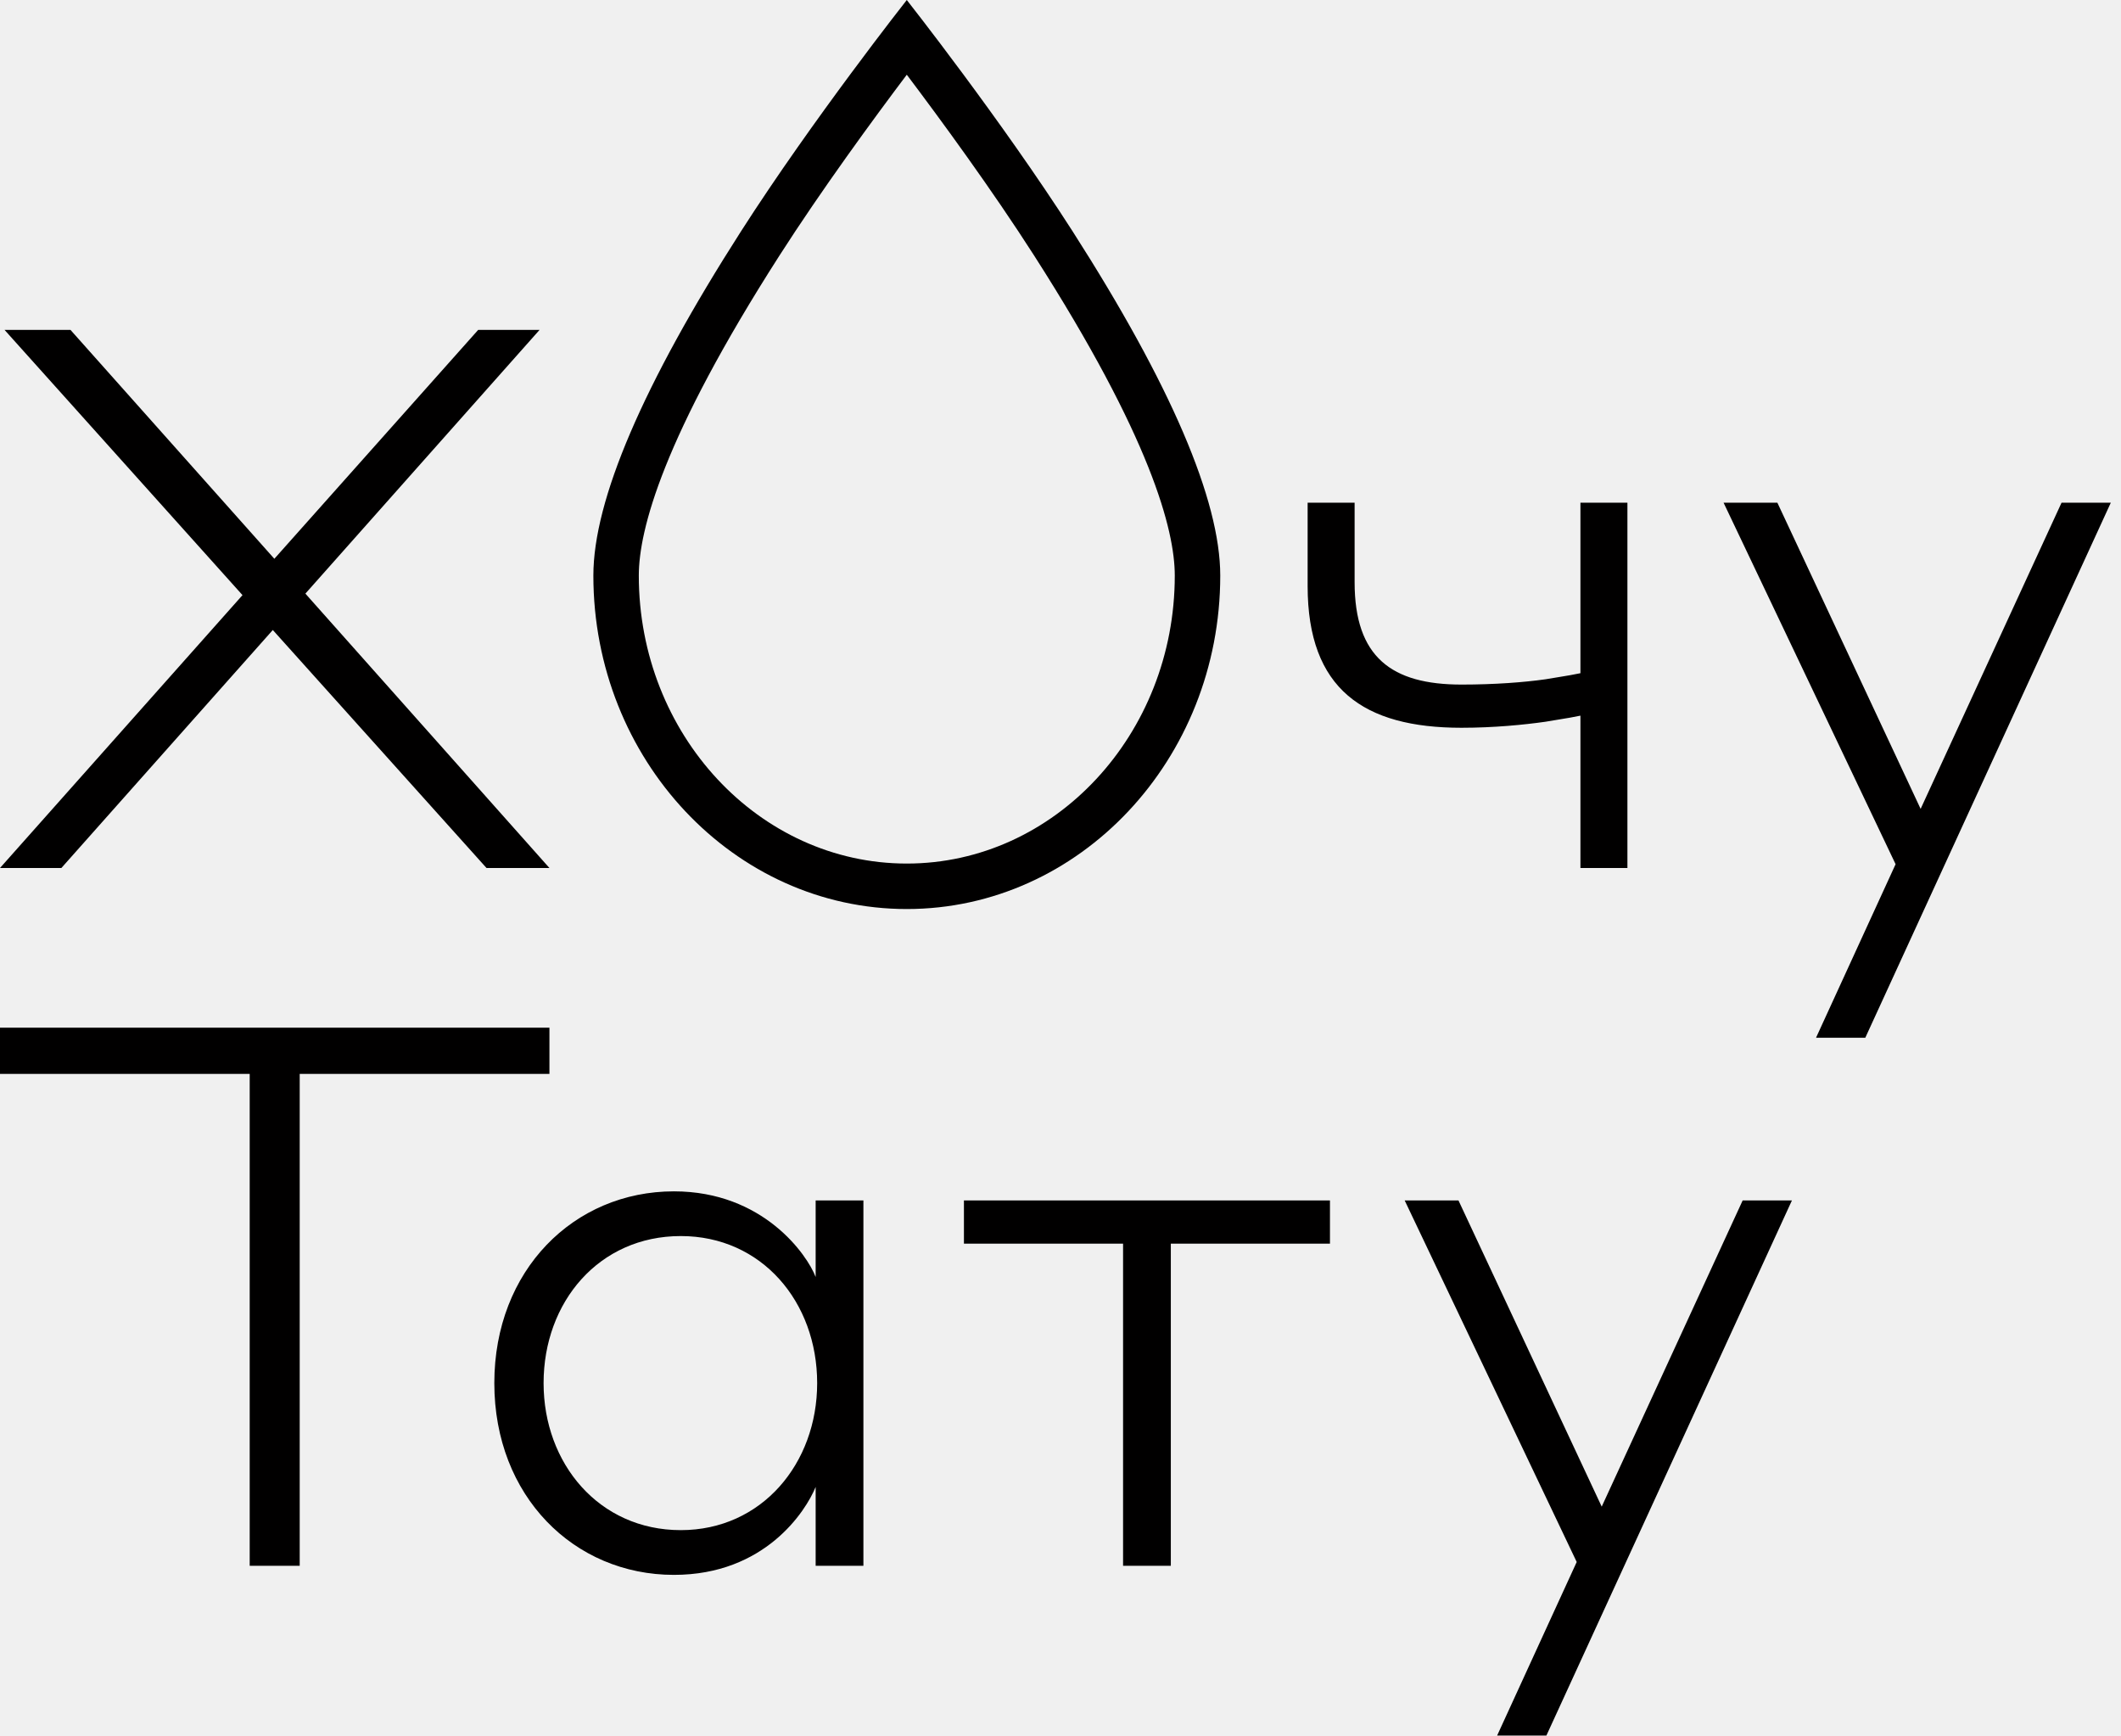
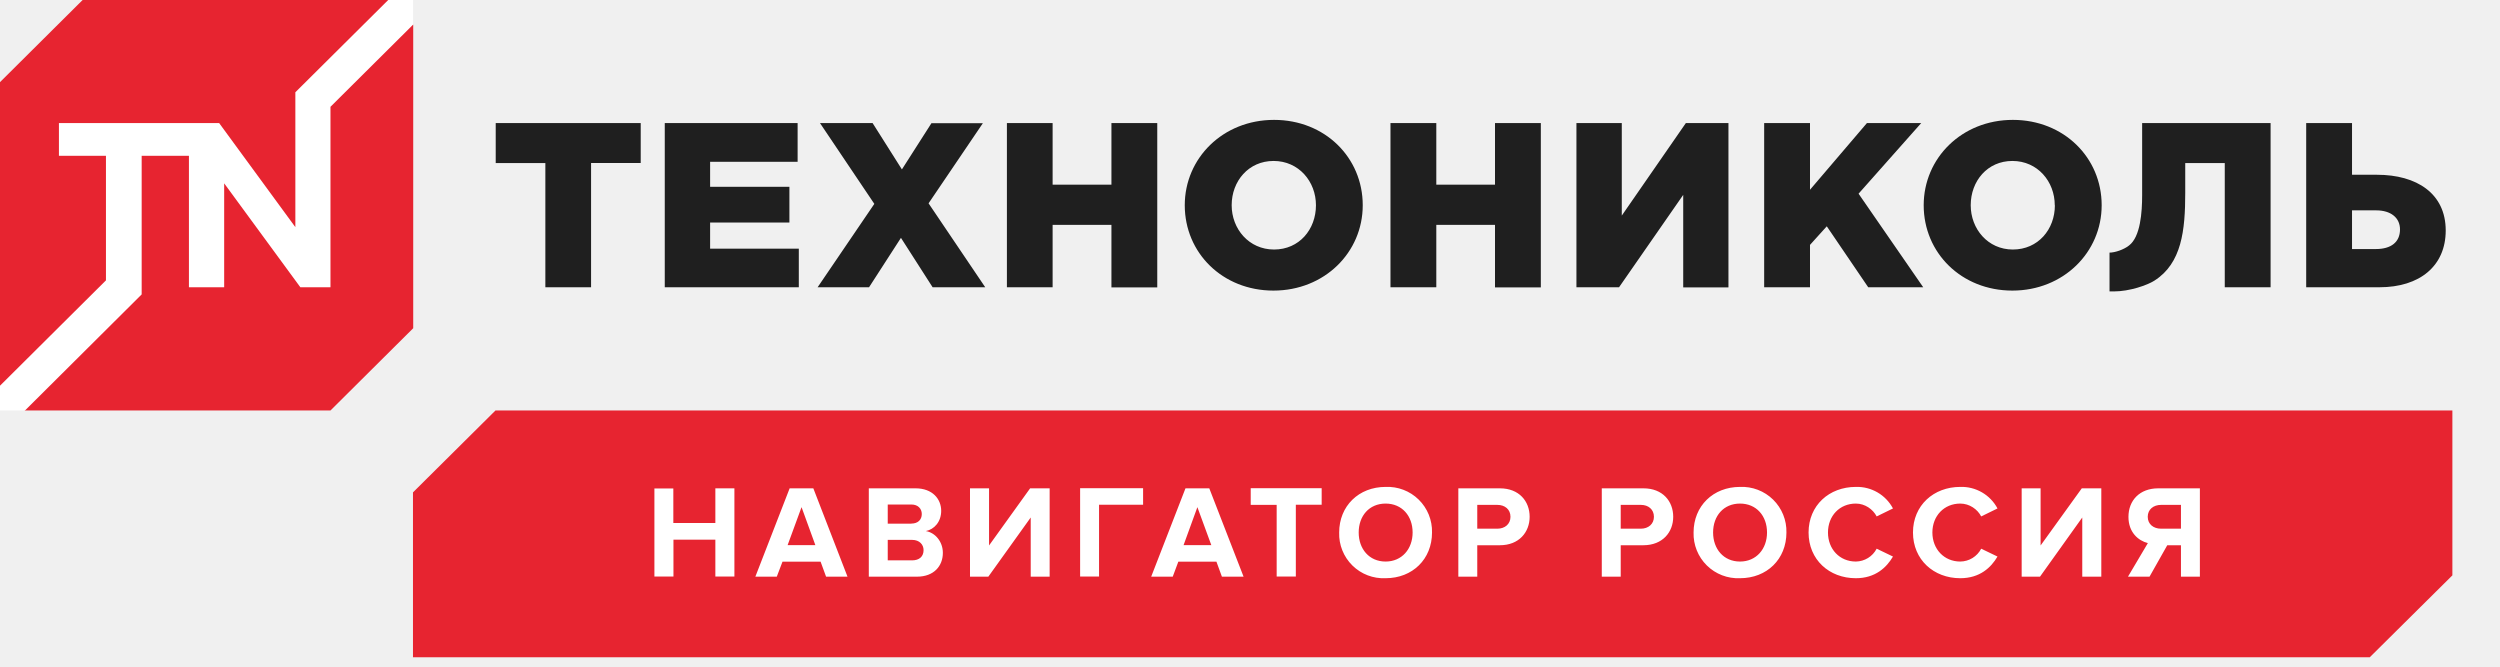
- <svg xmlns="http://www.w3.org/2000/svg" width="66" height="54" viewBox="0 0 66 54" fill="none">
-   <path fill-rule="evenodd" clip-rule="evenodd" d="M23.057 7.199C25.284 3.721 28.217 0 28.217 0C28.217 0 31.15 3.721 33.378 7.199C36.426 11.958 37.971 15.561 37.971 17.909C37.971 23.63 33.596 28.284 28.217 28.284C22.839 28.284 18.464 23.63 18.464 17.909C18.464 15.561 20.009 11.958 23.057 7.199ZM32.186 7.962C30.861 5.892 29.263 3.712 28.217 2.325C27.172 3.712 25.574 5.892 24.248 7.962C20.637 13.601 19.878 16.484 19.878 17.909C19.878 22.85 23.619 26.869 28.217 26.869C32.815 26.869 36.556 22.85 36.556 17.909C36.556 16.484 35.798 13.601 32.186 7.962ZM1.91 27.007L8.489 19.602L15.139 27.007H17.097L9.503 18.47L16.79 10.264H14.88L8.537 17.386L2.193 10.264H0.141L7.546 18.517L0 27.007H1.91ZM48.52 22.385C48.753 22.347 48.971 22.312 49.179 22.267V27.007H50.641V15.641H49.179V20.946C48.97 20.991 48.751 21.027 48.517 21.065L48.517 21.065L48.516 21.065C48.381 21.087 48.241 21.109 48.094 21.135C47.434 21.229 46.515 21.3 45.477 21.3C43.307 21.3 42.152 20.451 42.152 18.116V15.641H40.69V18.235C40.69 21.441 42.435 22.644 45.477 22.644C46.491 22.644 47.434 22.55 48.094 22.456C48.242 22.43 48.383 22.407 48.52 22.385ZM58.043 32.289H56.51L58.986 26.889L53.633 15.641H55.307L59.765 25.168L64.15 15.641H65.683L58.043 32.289ZM17.097 31.975H0V33.413H7.77V48.718H9.326V33.413H17.097V31.975ZM25.381 46.265C25.074 47.02 23.801 49.001 20.971 49.001C17.858 49.001 15.382 46.548 15.382 43.035C15.382 39.521 17.858 37.068 20.971 37.068C23.754 37.068 25.122 39.049 25.381 39.733V37.351H26.867V48.718H25.381V46.265ZM21.184 38.459C18.637 38.459 16.915 40.511 16.915 43.035C16.915 45.534 18.637 47.609 21.184 47.609C23.706 47.609 25.428 45.534 25.428 43.035C25.428 40.511 23.706 38.459 21.184 38.459ZM29.995 38.696H34.947V48.718H36.433V38.696H41.385V37.351H29.995V38.696ZM48.12 54H46.587L49.063 48.6L43.71 37.351H45.384L49.841 46.878L54.227 37.351H55.76L48.12 54Z" fill="#010000" />
+ <svg xmlns="http://www.w3.org/2000/svg" fill="none" viewBox="0 0 210 56">
+   <defs />
+   <path fill="#E72430" d="M41.62 34.48l-6.93 6.88v13.85h164.37l6.94-6.88V34.48H41.62z" />
+   <path fill="#1F1F1F" d="M45.8 13.7h-4.16v-3.36h12.18v3.35h-4.17v10.44h-3.84V13.7zM55.84 10.34H67v3.25h-7.35v2.1h6.66v3h-6.66v2.2h7.45v3.24H55.84V10.34zM73.44 17.12l-4.56-6.78h4.42l2.46 3.89 2.48-3.88h4.32L78 17.08l4.76 7.05h-4.42l-2.66-4.15L73 24.13h-4.32l4.76-7zM84.58 10.34h3.84v5.17h4.94v-5.17h3.85v13.8h-3.85v-5.25h-4.94v5.24h-3.84V10.34zM110.54 17.24c0-1.99-1.44-3.72-3.56-3.72-2.1 0-3.52 1.69-3.52 3.72 0 1.99 1.45 3.72 3.56 3.72 2.12 0 3.52-1.69 3.52-3.72zm-11.02 0c0-3.96 3.21-7.17 7.5-7.17 4.28 0 7.45 3.17 7.45 7.17 0 3.96-3.21 7.17-7.5 7.17-4.28 0-7.45-3.17-7.45-7.17zM116.8 10.34h3.85v5.17h4.93v-5.17h3.85v13.8h-3.85v-5.25h-4.93v5.24h-3.85V10.34zM132.43 10.34h3.8v7.77l5.38-7.77h3.58v13.8h-3.8v-7.77L136 24.13h-3.58V10.34zM148.19 10.34h3.85v5.6l4.78-5.6h4.56l-5.26 5.93 5.43 7.86h-4.62l-3.48-5.12-1.41 1.56v3.56h-3.85V10.34zM172.6 17.24c0-1.99-1.44-3.72-3.56-3.72-2.1 0-3.5 1.69-3.5 3.72 0 1.99 1.44 3.72 3.54 3.72 2.12 0 3.53-1.69 3.53-3.72zm-11.01 0c0-3.96 3.2-7.17 7.49-7.17 4.28 0 7.46 3.17 7.46 7.17 0 3.96-3.22 7.17-7.5 7.17-4.28 0-7.45-3.17-7.45-7.17zM199.57 20.92c1.27 0 2.03-.57 2.03-1.65 0-.97-.76-1.6-2-1.6h-2.03v3.25h2zm-5.85-10.58h3.85v4.34h2.1c3.33 0 5.77 1.57 5.77 4.68 0 2.98-2.18 4.77-5.57 4.77h-6.15V10.35z" />
+   <path fill="#E72430" d="M34.7 27.58l-6.94 6.9H2.1L0 32.4V6.9L6.94 0h25.67l2.1 2.08v25.5z" />
+   <path fill="#fff" d="M32.61 0l-7.8 7.75v11.33l-6.4-8.74H4.95v2.75H8.9v10.46L0 32.4v2.08h2.1l9.8-9.75V13.09h3.97v11.04h2.96V15.4l6.4 8.73h2.53V8.97l6.94-6.9V0h-2.09z" />
+   <path fill="#1F1F1F" d="M179.94 10.34v6.05c0 1.43-.14 3.5-1.1 4.23-.44.35-1.18.6-1.64.6v3.26h.36c1.33 0 2.82-.53 3.4-.9 2.31-1.46 2.6-4.24 2.6-7.38v-2.5h3.32v10.43h3.85V10.34h-10.79z" />
+   <path fill="#fff" d="M61.69 48.44v-7.42h-1.6v2.91h-3.53v-2.9h-1.59v7.4h1.6v-3.1h3.52v3.1h1.6zm9.5 0l-2.87-7.42h-1.99l-2.88 7.42h1.8l.48-1.26h3.2l.46 1.26h1.8zm-2.7-2.65h-2.33l1.17-3.19 1.16 3.19zm8.54 2.65c1.42 0 2.17-.9 2.17-2 0-.94-.64-1.7-1.43-1.83.7-.14 1.29-.77 1.29-1.7 0-.99-.73-1.89-2.15-1.89h-3.93v7.42h4.05zm-.47-4.45h-1.99v-1.61h2c.53 0 .86.34.86.8 0 .48-.33.8-.87.8zm.06 3.08h-2.05v-1.72h2.05c.62 0 .96.4.96.86 0 .54-.36.86-.96.86zm6.4 1.37l3.56-4.97v4.97h1.59v-7.42h-1.64l-3.45 4.8v-4.8h-1.6v7.42h1.54zm9.3 0V42.4h3.7v-1.39h-5.29v7.42h1.6zm12.14 0l-2.88-7.42h-2l-2.88 7.42h1.81l.47-1.26h3.2l.46 1.26h1.81zm-2.71-2.65h-2.33l1.16-3.19 1.17 3.19zm7.1 2.65V42.4h2.17v-1.39h-5.96v1.4h2.18v6.02h1.6zm7.54.13c2.26 0 3.9-1.6 3.9-3.84a3.74 3.74 0 00-3.9-3.83c-2.25 0-3.9 1.6-3.9 3.83a3.73 3.73 0 003.9 3.84zm0-1.4c-1.38 0-2.26-1.06-2.26-2.44 0-1.39.88-2.43 2.26-2.43s2.27 1.04 2.27 2.43c0 1.38-.9 2.44-2.27 2.44zm7.7 1.27V45.8h1.9c1.61 0 2.5-1.1 2.5-2.39 0-1.3-.88-2.39-2.5-2.39h-3.49v7.42h1.59zm1.69-4.03h-1.69v-2h1.69c.63 0 1.1.38 1.1 1 0 .61-.47 1-1.1 1zm10.36 4.03V45.8h1.9c1.62 0 2.51-1.1 2.51-2.39 0-1.3-.88-2.39-2.5-2.39h-3.5v7.42h1.6zm1.7-4.03h-1.7v-2h1.7c.62 0 1.09.38 1.09 1 0 .61-.47 1-1.1 1zm8.32 4.16c2.26 0 3.9-1.6 3.9-3.84a3.74 3.74 0 00-3.9-3.83c-2.25 0-3.9 1.6-3.9 3.83a3.74 3.74 0 003.9 3.84zm0-1.4c-1.38 0-2.26-1.06-2.26-2.44 0-1.39.88-2.43 2.26-2.43s2.27 1.04 2.27 2.43c0 1.38-.9 2.44-2.27 2.44zm9.73 1.4c1.64 0 2.58-.9 3.12-1.82l-1.37-.66a2 2 0 01-1.75 1.08c-1.36 0-2.34-1.04-2.34-2.44s.98-2.43 2.34-2.43c.77 0 1.44.48 1.75 1.08l1.37-.67a3.42 3.42 0 00-3.12-1.81c-2.24 0-3.97 1.55-3.97 3.83 0 2.28 1.73 3.84 3.97 3.84zm8.77 0c1.65 0 2.59-.9 3.13-1.82l-1.37-.66a2 2 0 01-1.76 1.08c-1.35 0-2.34-1.04-2.34-2.44s.99-2.43 2.34-2.43c.78 0 1.45.48 1.76 1.08l1.37-.67a3.42 3.42 0 00-3.13-1.81c-2.23 0-3.97 1.55-3.97 3.83 0 2.28 1.74 3.84 3.97 3.84zm6.7-.13l3.55-4.97v4.97h1.6v-7.42h-1.64l-3.46 4.8v-4.8h-1.59v7.42h1.54zm9.2 0l1.49-2.64h1.15v2.64h1.59v-7.42h-3.5c-1.55 0-2.5 1.01-2.5 2.4 0 1.3.83 2 1.63 2.2l-1.67 2.82h1.82zm.97-4.03c-.64 0-1.12-.38-1.12-1s.48-1 1.12-1h1.67v2h-1.67z" />
</svg>
